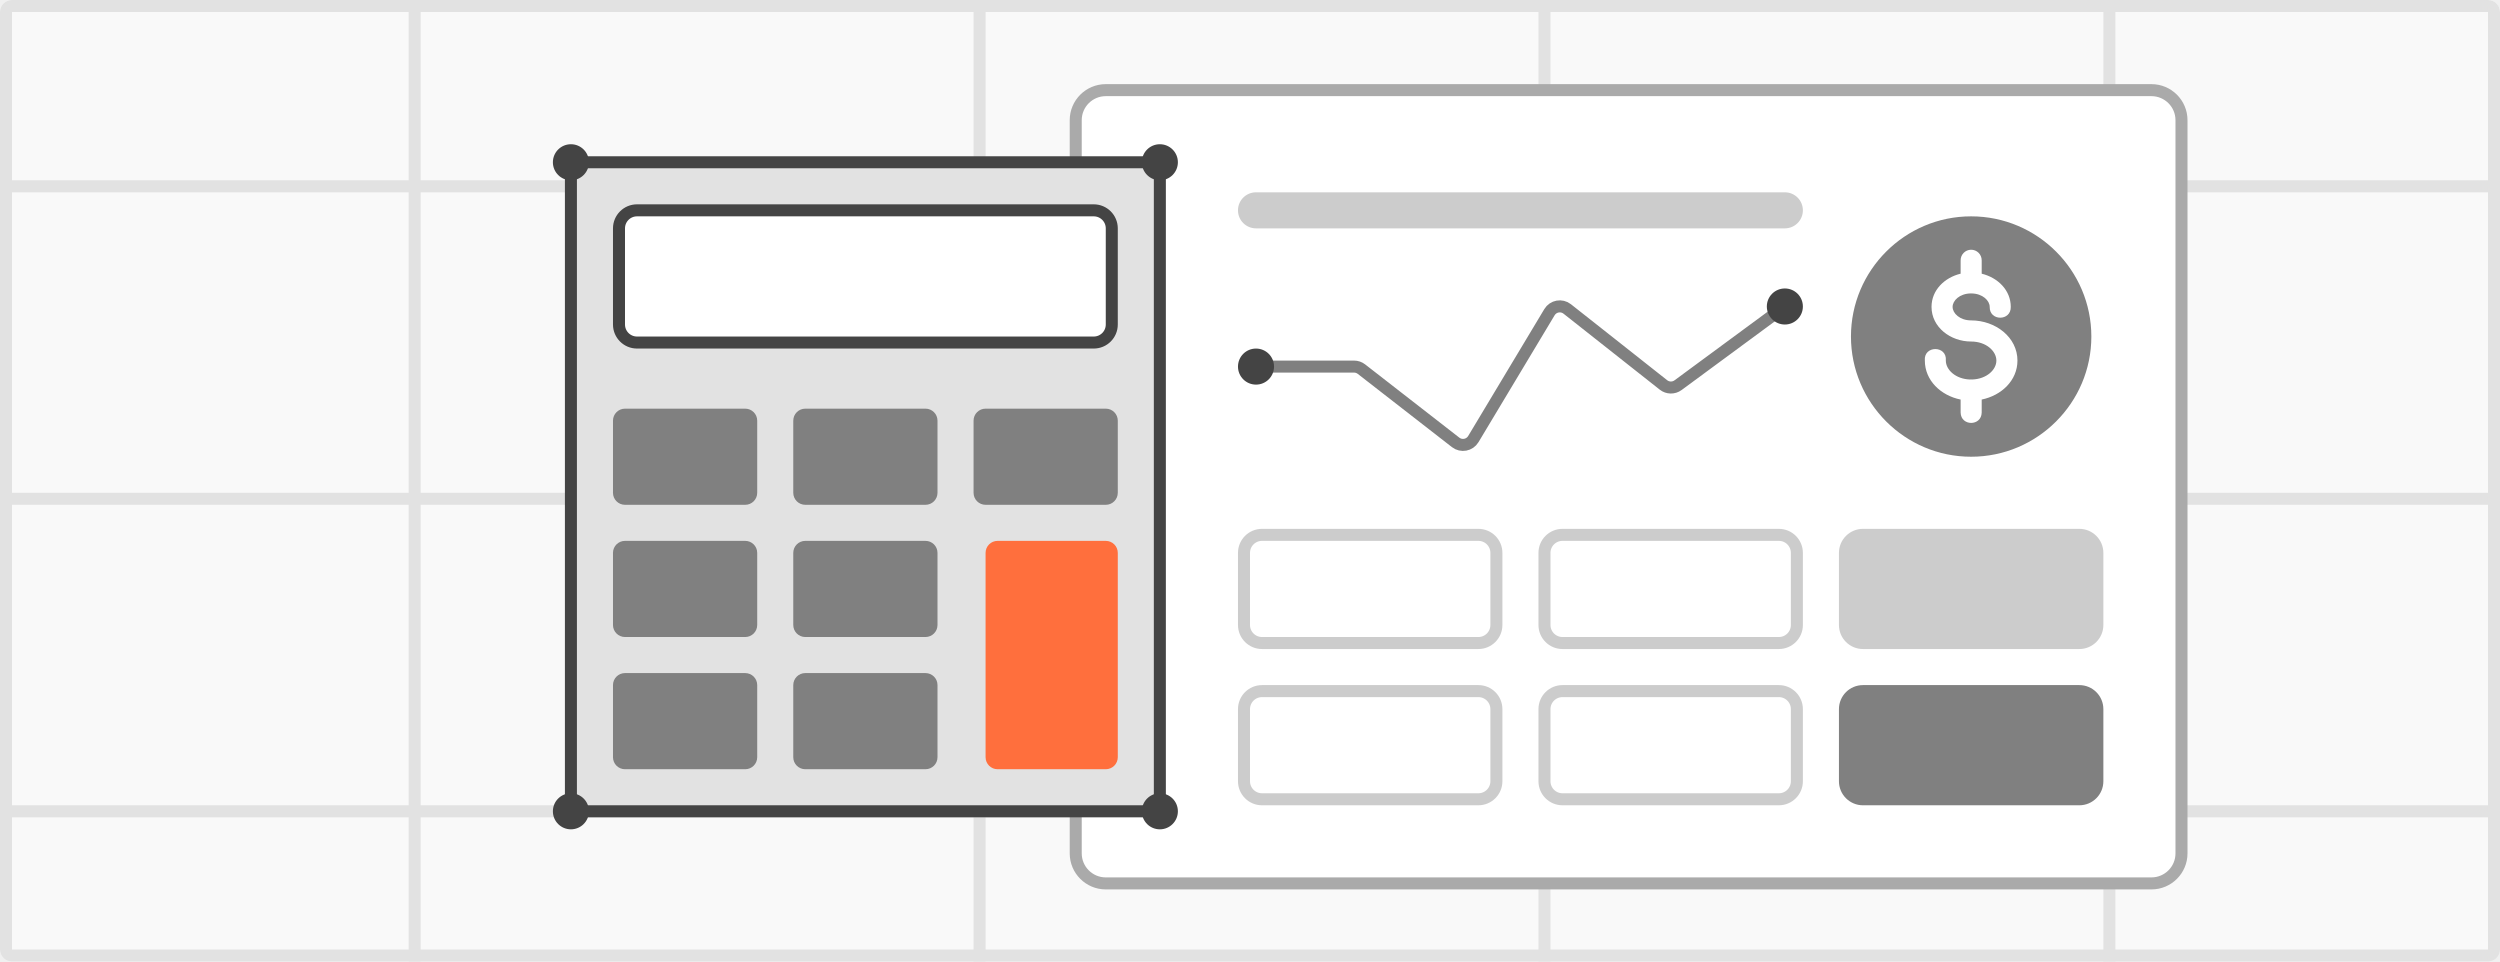
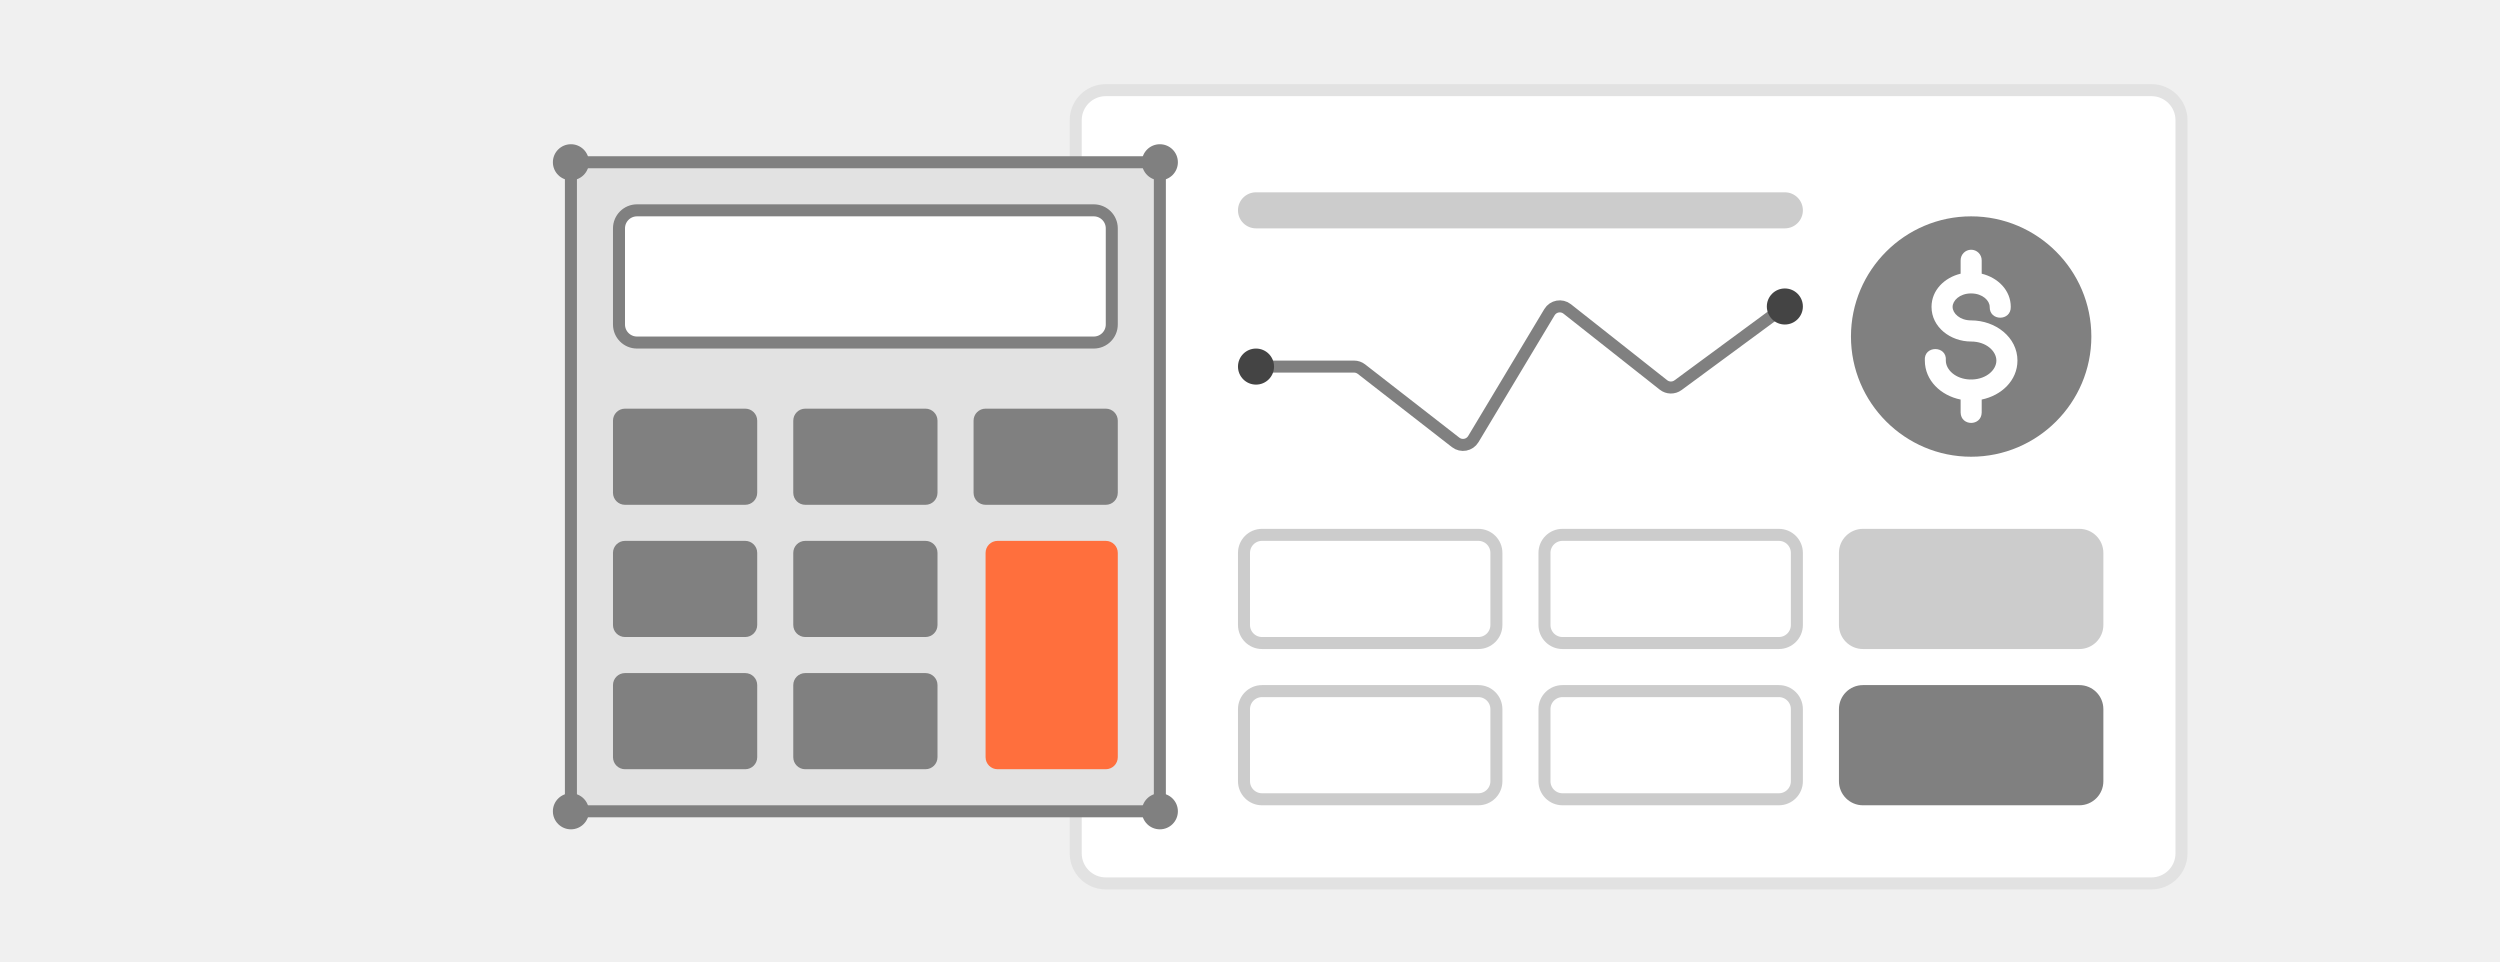
<svg xmlns="http://www.w3.org/2000/svg" width="208" height="80" viewBox="0 0 208 80" fill="none">
-   <g clip-path="url(#clip0_1701_4504)">
-     <rect width="208" height="80" rx="1" fill="#F9F9F9" />
-     <line x1="175.5" y1="2.18557e-08" x2="175.5" y2="80" stroke="#E2E2E2" />
-     <line x1="128.5" y1="2.18557e-08" x2="128.5" y2="80" stroke="#E2E2E2" />
-     <line x1="34.5" y1="2.18557e-08" x2="34.5" y2="80" stroke="#E2E2E2" />
-     <line x1="81.5" y1="2.18557e-08" x2="81.5" y2="80" stroke="#E2E2E2" />
-     <line y1="15.5" x2="208" y2="15.5" stroke="#E2E2E2" />
-     <line y1="41.5" x2="208" y2="41.5" stroke="#E2E2E2" />
-     <line y1="67.5" x2="208" y2="67.5" stroke="#E2E2E2" />
-     <rect x="89.5" y="7.5" width="92" height="66" rx="2.5" fill="white" stroke="#AAAAAA" />
-     <rect x="103" y="16" width="47" height="3" rx="1.5" fill="#CCCCCC" />
-     <rect x="103.5" y="44.5" width="21" height="9" rx="1.5" fill="white" stroke="#CCCCCC" />
-     <rect x="128.5" y="44.5" width="21" height="9" rx="1.5" fill="white" stroke="#CCCCCC" />
-     <rect x="153.5" y="44.5" width="21" height="9" rx="1.5" fill="#CCCCCC" stroke="#CCCCCC" />
-     <rect x="103.5" y="57.5" width="21" height="9" rx="1.5" fill="white" stroke="#CCCCCC" />
-     <rect x="128.5" y="57.5" width="21" height="9" rx="1.5" fill="white" stroke="#CCCCCC" />
-     <rect x="153" y="57" width="22" height="10" rx="2" fill="#808080" />
-     <path d="M104 30.5H112.657C112.879 30.5 113.095 30.574 113.271 30.711L121.109 36.807C121.583 37.175 122.272 37.047 122.581 36.532L128.915 25.975C129.225 25.458 129.919 25.331 130.392 25.704L138.401 32.027C138.755 32.306 139.251 32.315 139.614 32.047L148.5 25.5" stroke="#808080" stroke-linecap="round" />
-     <circle cx="148.5" cy="25.5" r="1.5" fill="#444444" />
-     <circle cx="104.5" cy="30.5" r="1.5" fill="#444444" />
-     <rect x="47.5" y="13.5" width="49" height="54" fill="#E2E2E2" stroke="#444444" />
-     <rect x="51.5" y="17.5" width="41" height="11" rx="1.5" fill="white" stroke="#444444" />
-     <circle cx="47.5" cy="13.5" r="1.5" fill="#444444" />
-     <circle cx="47.5" cy="67.5" r="1.5" fill="#444444" />
-     <circle cx="96.5" cy="13.5" r="1.5" fill="#444444" />
-     <circle cx="96.5" cy="67.5" r="1.5" fill="#444444" />
-     <rect x="51" y="34" width="12" height="8" rx="1" fill="#808080" />
-     <rect x="51" y="45" width="12" height="8" rx="1" fill="#808080" />
-     <rect x="51" y="56" width="12" height="8" rx="1" fill="#808080" />
-     <rect x="66" y="34" width="12" height="8" rx="1" fill="#808080" />
-     <rect x="66" y="45" width="12" height="8" rx="1" fill="#808080" />
-     <rect x="66" y="56" width="12" height="8" rx="1" fill="#808080" />
-     <rect x="81" y="34" width="12" height="8" rx="1" fill="#808080" />
-     <rect x="82" y="45" width="11" height="19" rx="1" fill="#FF6F3D" />
-     <circle cx="164" cy="30" r="10" fill="white" />
-     <path d="M163.997 18C158.487 18 154 22.486 154 27.999C154 33.513 158.487 38 163.997 38C169.508 38 174 33.513 174 27.999C174 22.486 169.508 18 163.997 18ZM163.983 20.778C164.48 20.768 164.886 21.174 164.877 21.673V22.771C166.222 23.099 167.296 24.146 167.296 25.533C167.323 26.732 165.515 26.732 165.543 25.533C165.543 25.011 164.957 24.429 164.033 24.414C164.011 24.414 163.989 24.413 163.968 24.413C163.04 24.425 162.456 25.009 162.456 25.533C162.456 26.064 163.052 26.657 163.997 26.657C166.033 26.657 167.852 28.062 167.852 29.999C167.852 31.649 166.528 32.904 164.877 33.243V34.327C164.851 35.473 163.15 35.473 163.124 34.327V33.244C161.472 32.909 160.147 31.651 160.147 29.999C160.033 28.723 162.008 28.723 161.893 29.999C161.893 30.764 162.703 31.535 163.903 31.575C163.93 31.572 163.956 31.57 163.983 31.568C164.021 31.568 164.059 31.57 164.096 31.573C165.294 31.531 166.099 30.762 166.099 29.999C166.099 29.214 165.251 28.415 163.997 28.415C162.27 28.415 160.703 27.215 160.703 25.533C160.703 24.144 161.778 23.096 163.124 22.77V21.673C163.116 21.187 163.5 20.787 163.983 20.778Z" fill="#808080" />
-   </g>
-   <rect x="0.5" y="0.5" width="207" height="79" rx="0.5" stroke="#E2E2E2" />
-   <defs>
-     <clipPath id="clip0_1701_4504">
-       <rect width="208" height="80" rx="1" fill="white" />
-     </clipPath>
-   </defs>
+   <rect x="89.5" y="7.5" width="92" height="66" rx="2.5" fill="white" stroke="#E2E2E2" />
+   <rect x="103" y="16" width="47" height="3" rx="1.5" fill="#CCCCCC" />
+   <rect x="103.5" y="44.5" width="21" height="9" rx="1.5" fill="white" stroke="#CCCCCC" />
+   <rect x="128.5" y="44.5" width="21" height="9" rx="1.5" fill="white" stroke="#CCCCCC" />
+   <rect x="153.5" y="44.5" width="21" height="9" rx="1.5" fill="#CCCCCC" stroke="#CCCCCC" />
+   <rect x="103.5" y="57.5" width="21" height="9" rx="1.5" fill="white" stroke="#CCCCCC" />
+   <rect x="128.5" y="57.5" width="21" height="9" rx="1.5" fill="white" stroke="#CCCCCC" />
+   <rect x="153" y="57" width="22" height="10" rx="2" fill="#808080" />
+   <path d="M104 30.5H112.657C112.879 30.5 113.095 30.574 113.271 30.711L121.109 36.807C121.583 37.175 122.272 37.047 122.581 36.532L128.915 25.975C129.225 25.458 129.919 25.331 130.392 25.704L138.401 32.027C138.755 32.306 139.251 32.315 139.614 32.047L148.5 25.5" stroke="#808080" stroke-linecap="round" />
+   <circle cx="148.5" cy="25.5" r="1.5" fill="#444444" />
+   <circle cx="104.5" cy="30.5" r="1.5" fill="#444444" />
+   <rect x="47.5" y="13.5" width="49" height="54" fill="#E2E2E2" stroke="#808080" />
+   <rect x="51.5" y="17.5" width="41" height="11" rx="1.5" fill="white" stroke="#808080" />
+   <circle cx="47.5" cy="13.5" r="1.5" fill="#808080" />
+   <circle cx="47.5" cy="67.5" r="1.5" fill="#808080" />
+   <circle cx="96.5" cy="13.5" r="1.5" fill="#808080" />
+   <circle cx="96.5" cy="67.5" r="1.5" fill="#808080" />
+   <rect x="51" y="34" width="12" height="8" rx="1" fill="#808080" />
+   <rect x="51" y="45" width="12" height="8" rx="1" fill="#808080" />
+   <rect x="51" y="56" width="12" height="8" rx="1" fill="#808080" />
+   <rect x="66" y="34" width="12" height="8" rx="1" fill="#808080" />
+   <rect x="66" y="45" width="12" height="8" rx="1" fill="#808080" />
+   <rect x="66" y="56" width="12" height="8" rx="1" fill="#808080" />
+   <rect x="81" y="34" width="12" height="8" rx="1" fill="#808080" />
+   <rect x="82" y="45" width="11" height="19" rx="1" fill="#FF6F3D" />
+   <circle cx="164" cy="30" r="10" fill="white" />
+   <path d="M163.997 18C158.487 18 154 22.486 154 27.999C154 33.513 158.487 38 163.997 38C169.508 38 174 33.513 174 27.999C174 22.486 169.508 18 163.997 18ZM163.983 20.778C164.48 20.768 164.886 21.174 164.877 21.673V22.771C166.222 23.099 167.296 24.146 167.296 25.533C167.323 26.732 165.515 26.732 165.543 25.533C165.543 25.011 164.957 24.429 164.033 24.414C164.011 24.414 163.989 24.413 163.968 24.413C163.04 24.425 162.456 25.009 162.456 25.533C162.456 26.064 163.052 26.657 163.997 26.657C166.033 26.657 167.852 28.062 167.852 29.999C167.852 31.649 166.528 32.904 164.877 33.243V34.327C164.851 35.473 163.15 35.473 163.124 34.327V33.244C161.472 32.909 160.147 31.651 160.147 29.999C160.033 28.723 162.008 28.723 161.893 29.999C161.893 30.764 162.703 31.535 163.903 31.575C163.93 31.572 163.956 31.57 163.983 31.568C164.021 31.568 164.059 31.57 164.096 31.573C165.294 31.531 166.099 30.762 166.099 29.999C166.099 29.214 165.251 28.415 163.997 28.415C162.27 28.415 160.703 27.215 160.703 25.533C160.703 24.144 161.778 23.096 163.124 22.77V21.673C163.116 21.187 163.5 20.787 163.983 20.778Z" fill="#808080" />
</svg>
